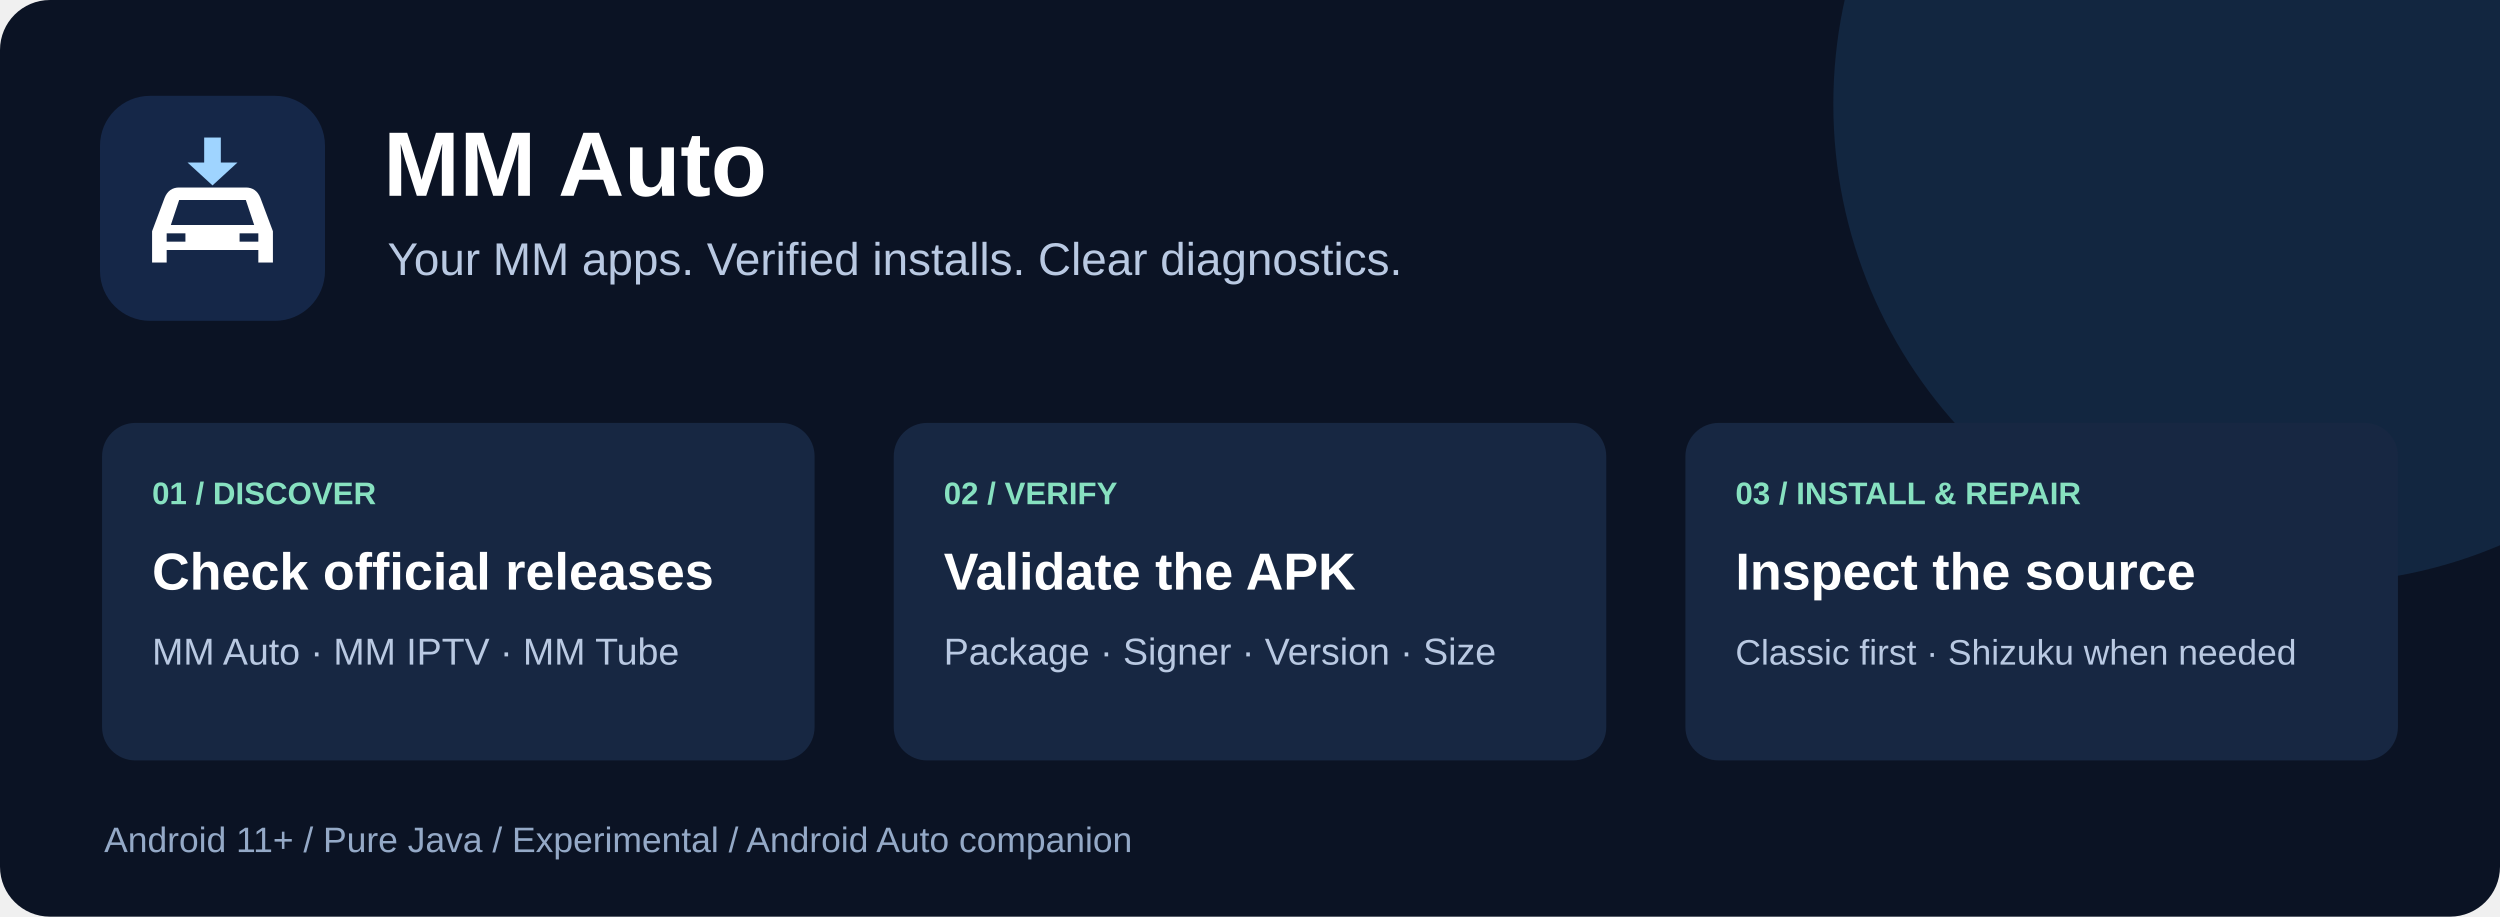
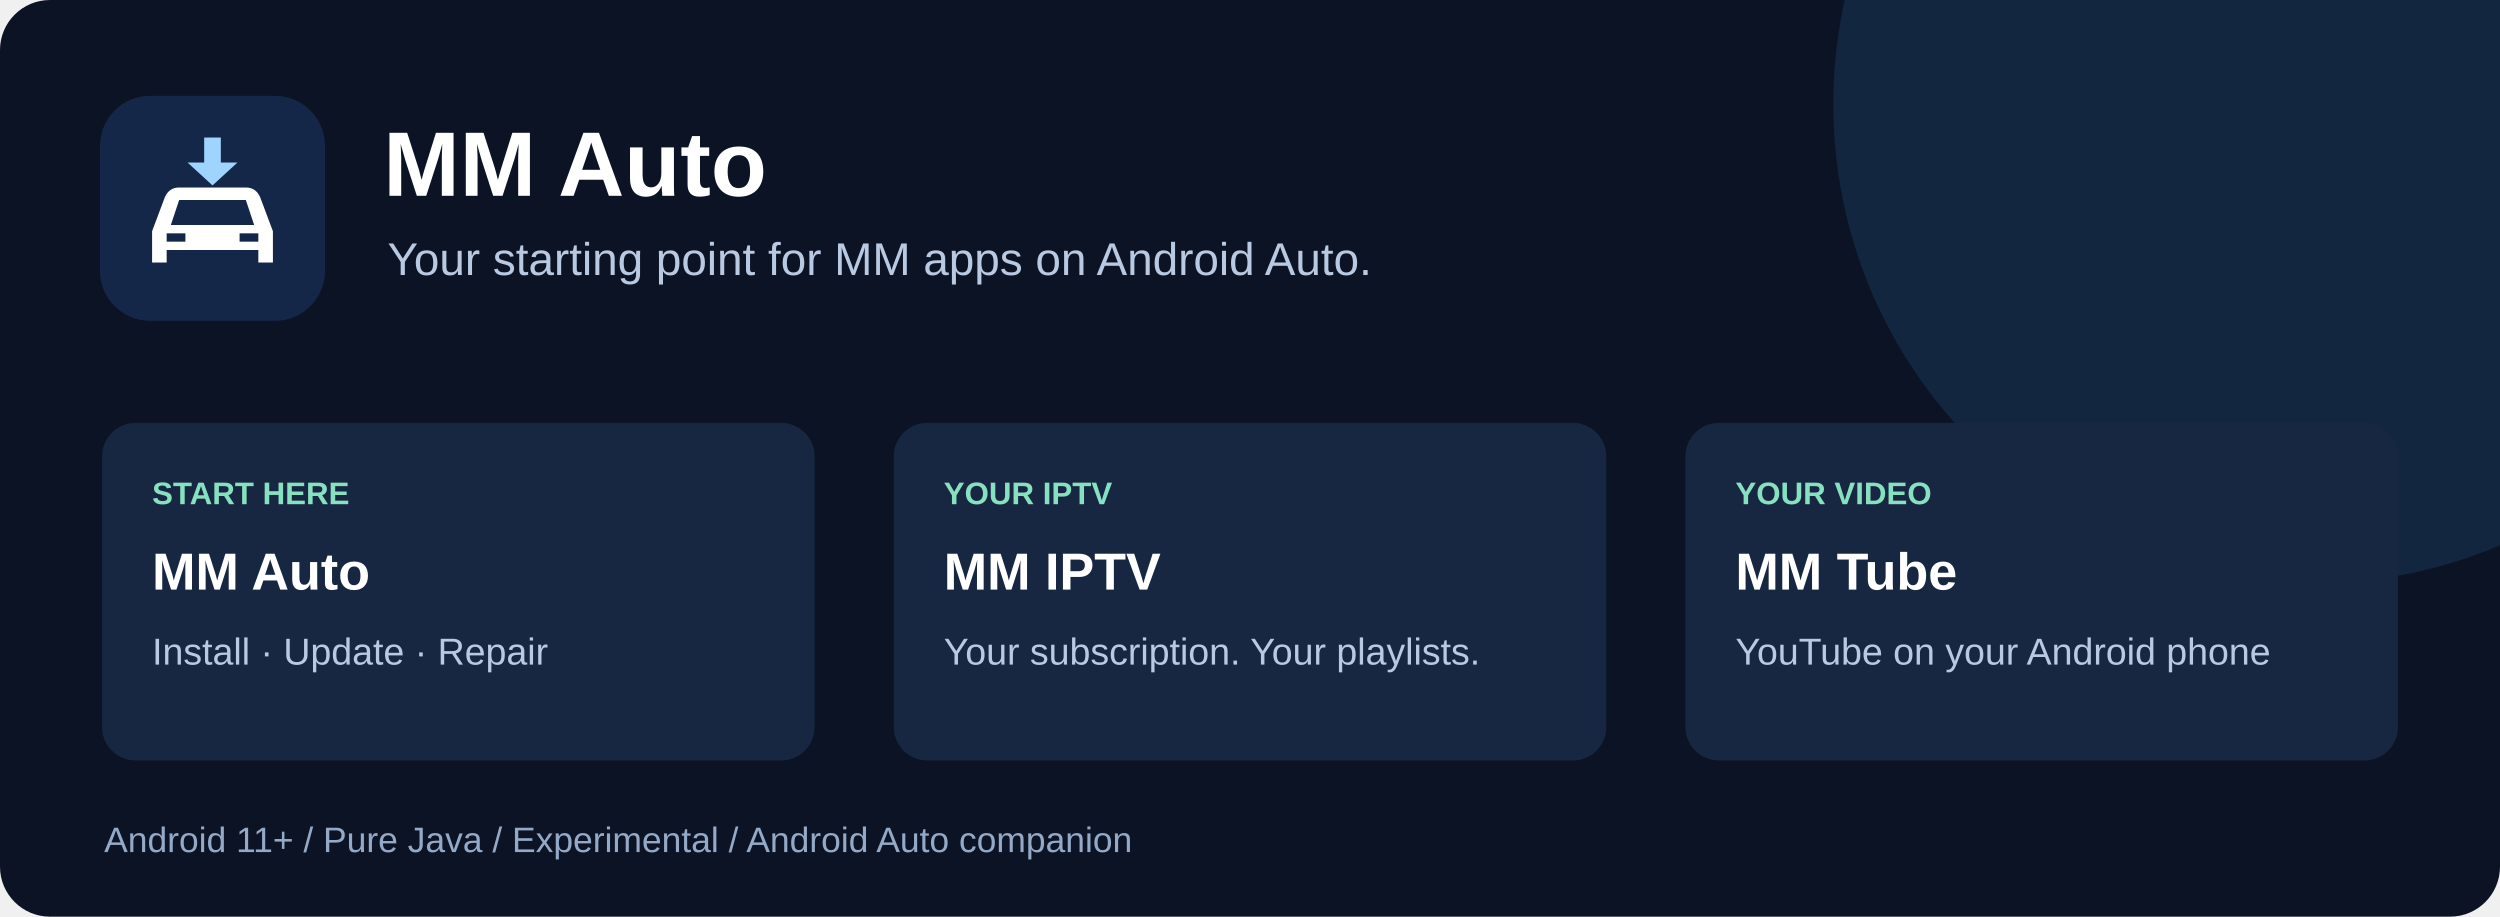
<svg xmlns="http://www.w3.org/2000/svg" width="1200" height="440" viewBox="0 0 1200 440" role="img" aria-labelledby="title desc">
  <rect width="1200" height="440" rx="24" fill="#0b1324" />
  <circle cx="1110" cy="50" r="230" fill="#122640" />
  <rect x="48" y="46" width="108" height="108" rx="24" fill="#152748" />
  <g transform="translate(48 46)">
    <path fill="#fff" fill-rule="evenodd" d="M25 65l6-16q2-5 7-5h32q5 0 7 5l6 16v15h-7v-6H32v6h-7zM34 62h40l-4-12H38zM32 66v4h9v-4zM67 66v4h9v-4z" />
    <path fill="#9fd4ff" d="M50 20h8v12h8L54 43 42 32h8z" />
  </g>
  <g font-family="Segoe UI,Arial,sans-serif">
    <text x="184" y="94" fill="#fff" font-size="44" font-weight="700">MM Auto</text>
-     <text x="186" y="132" fill="#b9c9e2" font-size="22">Your MM apps. Verified installs. Clear diagnostics.</text>
+     <text x="186" y="132" fill="#b9c9e2" font-size="22">Your starting point for MM apps on Android Auto.</text>
    <rect x="49" y="203" width="342" height="162" rx="16" fill="#172742" />
    <rect x="429" y="203" width="342" height="162" rx="16" fill="#172742" />
    <rect x="809" y="203" width="342" height="162" rx="16" fill="#172742" />
-     <text x="73" y="242" fill="#87e1c0" font-size="15" font-weight="700">01 / DISCOVER</text>
-     <text x="73" y="283" fill="#fff" font-size="25" font-weight="600">Check official releases</text>
-     <text x="73" y="319" fill="#b9c9e2" font-size="18">MM Auto · MM IPTV · MM Tube</text>
-     <text x="453" y="242" fill="#87e1c0" font-size="15" font-weight="700">02 / VERIFY</text>
-     <text x="453" y="283" fill="#fff" font-size="25" font-weight="600">Validate the APK</text>
-     <text x="453" y="319" fill="#b9c9e2" font-size="18">Package · Signer · Version · Size</text>
-     <text x="833" y="242" fill="#87e1c0" font-size="15" font-weight="700">03 / INSTALL &amp; REPAIR</text>
-     <text x="833" y="283" fill="#fff" font-size="25" font-weight="600">Inspect the source</text>
-     <text x="833" y="319" fill="#b9c9e2" font-size="17">Classic first · Shizuku when needed</text>
+     <text x="73" y="242" fill="#87e1c0" font-size="15" font-weight="700">START HERE</text>
+     <text x="73" y="283" fill="#fff" font-size="25" font-weight="600">MM Auto</text>
+     <text x="73" y="319" fill="#b9c9e2" font-size="18">Install · Update · Repair</text>
+     <text x="453" y="242" fill="#87e1c0" font-size="15" font-weight="700">YOUR IPTV</text>
+     <text x="453" y="283" fill="#fff" font-size="25" font-weight="600">MM IPTV</text>
+     <text x="453" y="319" fill="#b9c9e2" font-size="18">Your subscription. Your playlists.</text>
+     <text x="833" y="242" fill="#87e1c0" font-size="15" font-weight="700">YOUR VIDEO</text>
+     <text x="833" y="283" fill="#fff" font-size="25" font-weight="600">MM Tube</text>
+     <text x="833" y="319" fill="#b9c9e2" font-size="18">YouTube on your Android phone</text>
    <text x="50" y="409" fill="#94a9c7" font-size="17">Android 11+  /  Pure Java  /  Experimental  /  Android Auto companion</text>
  </g>
</svg>
